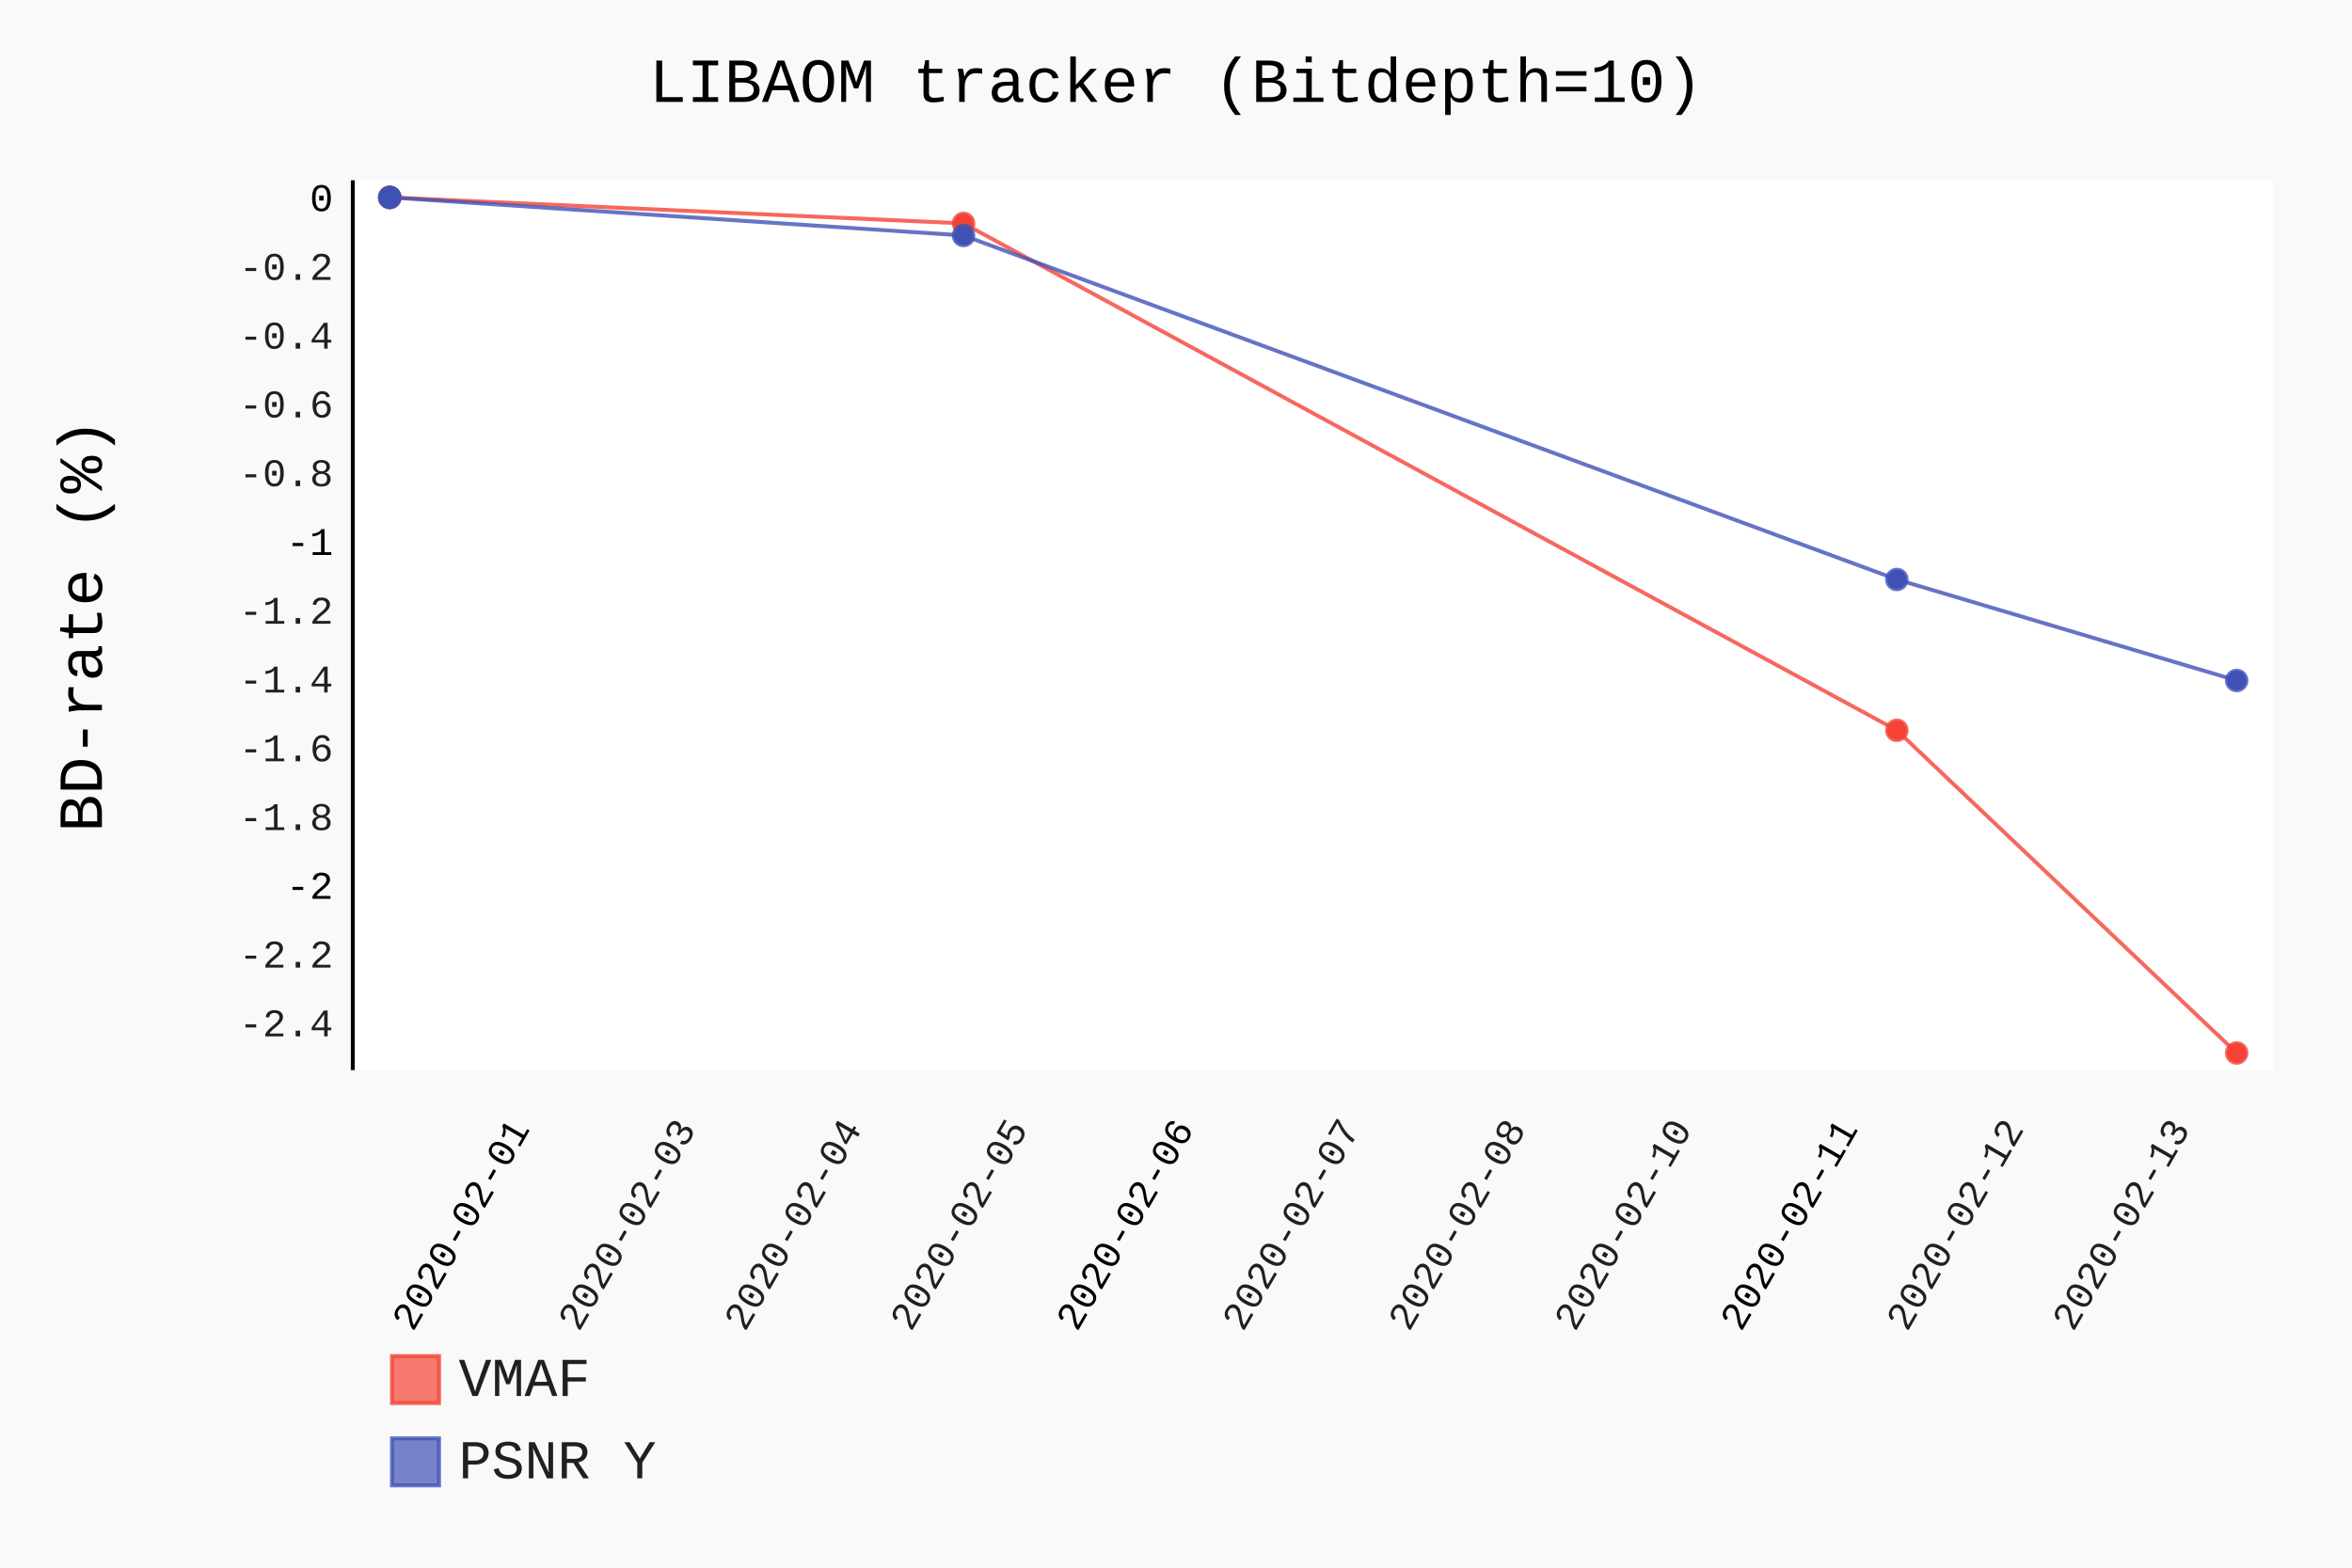
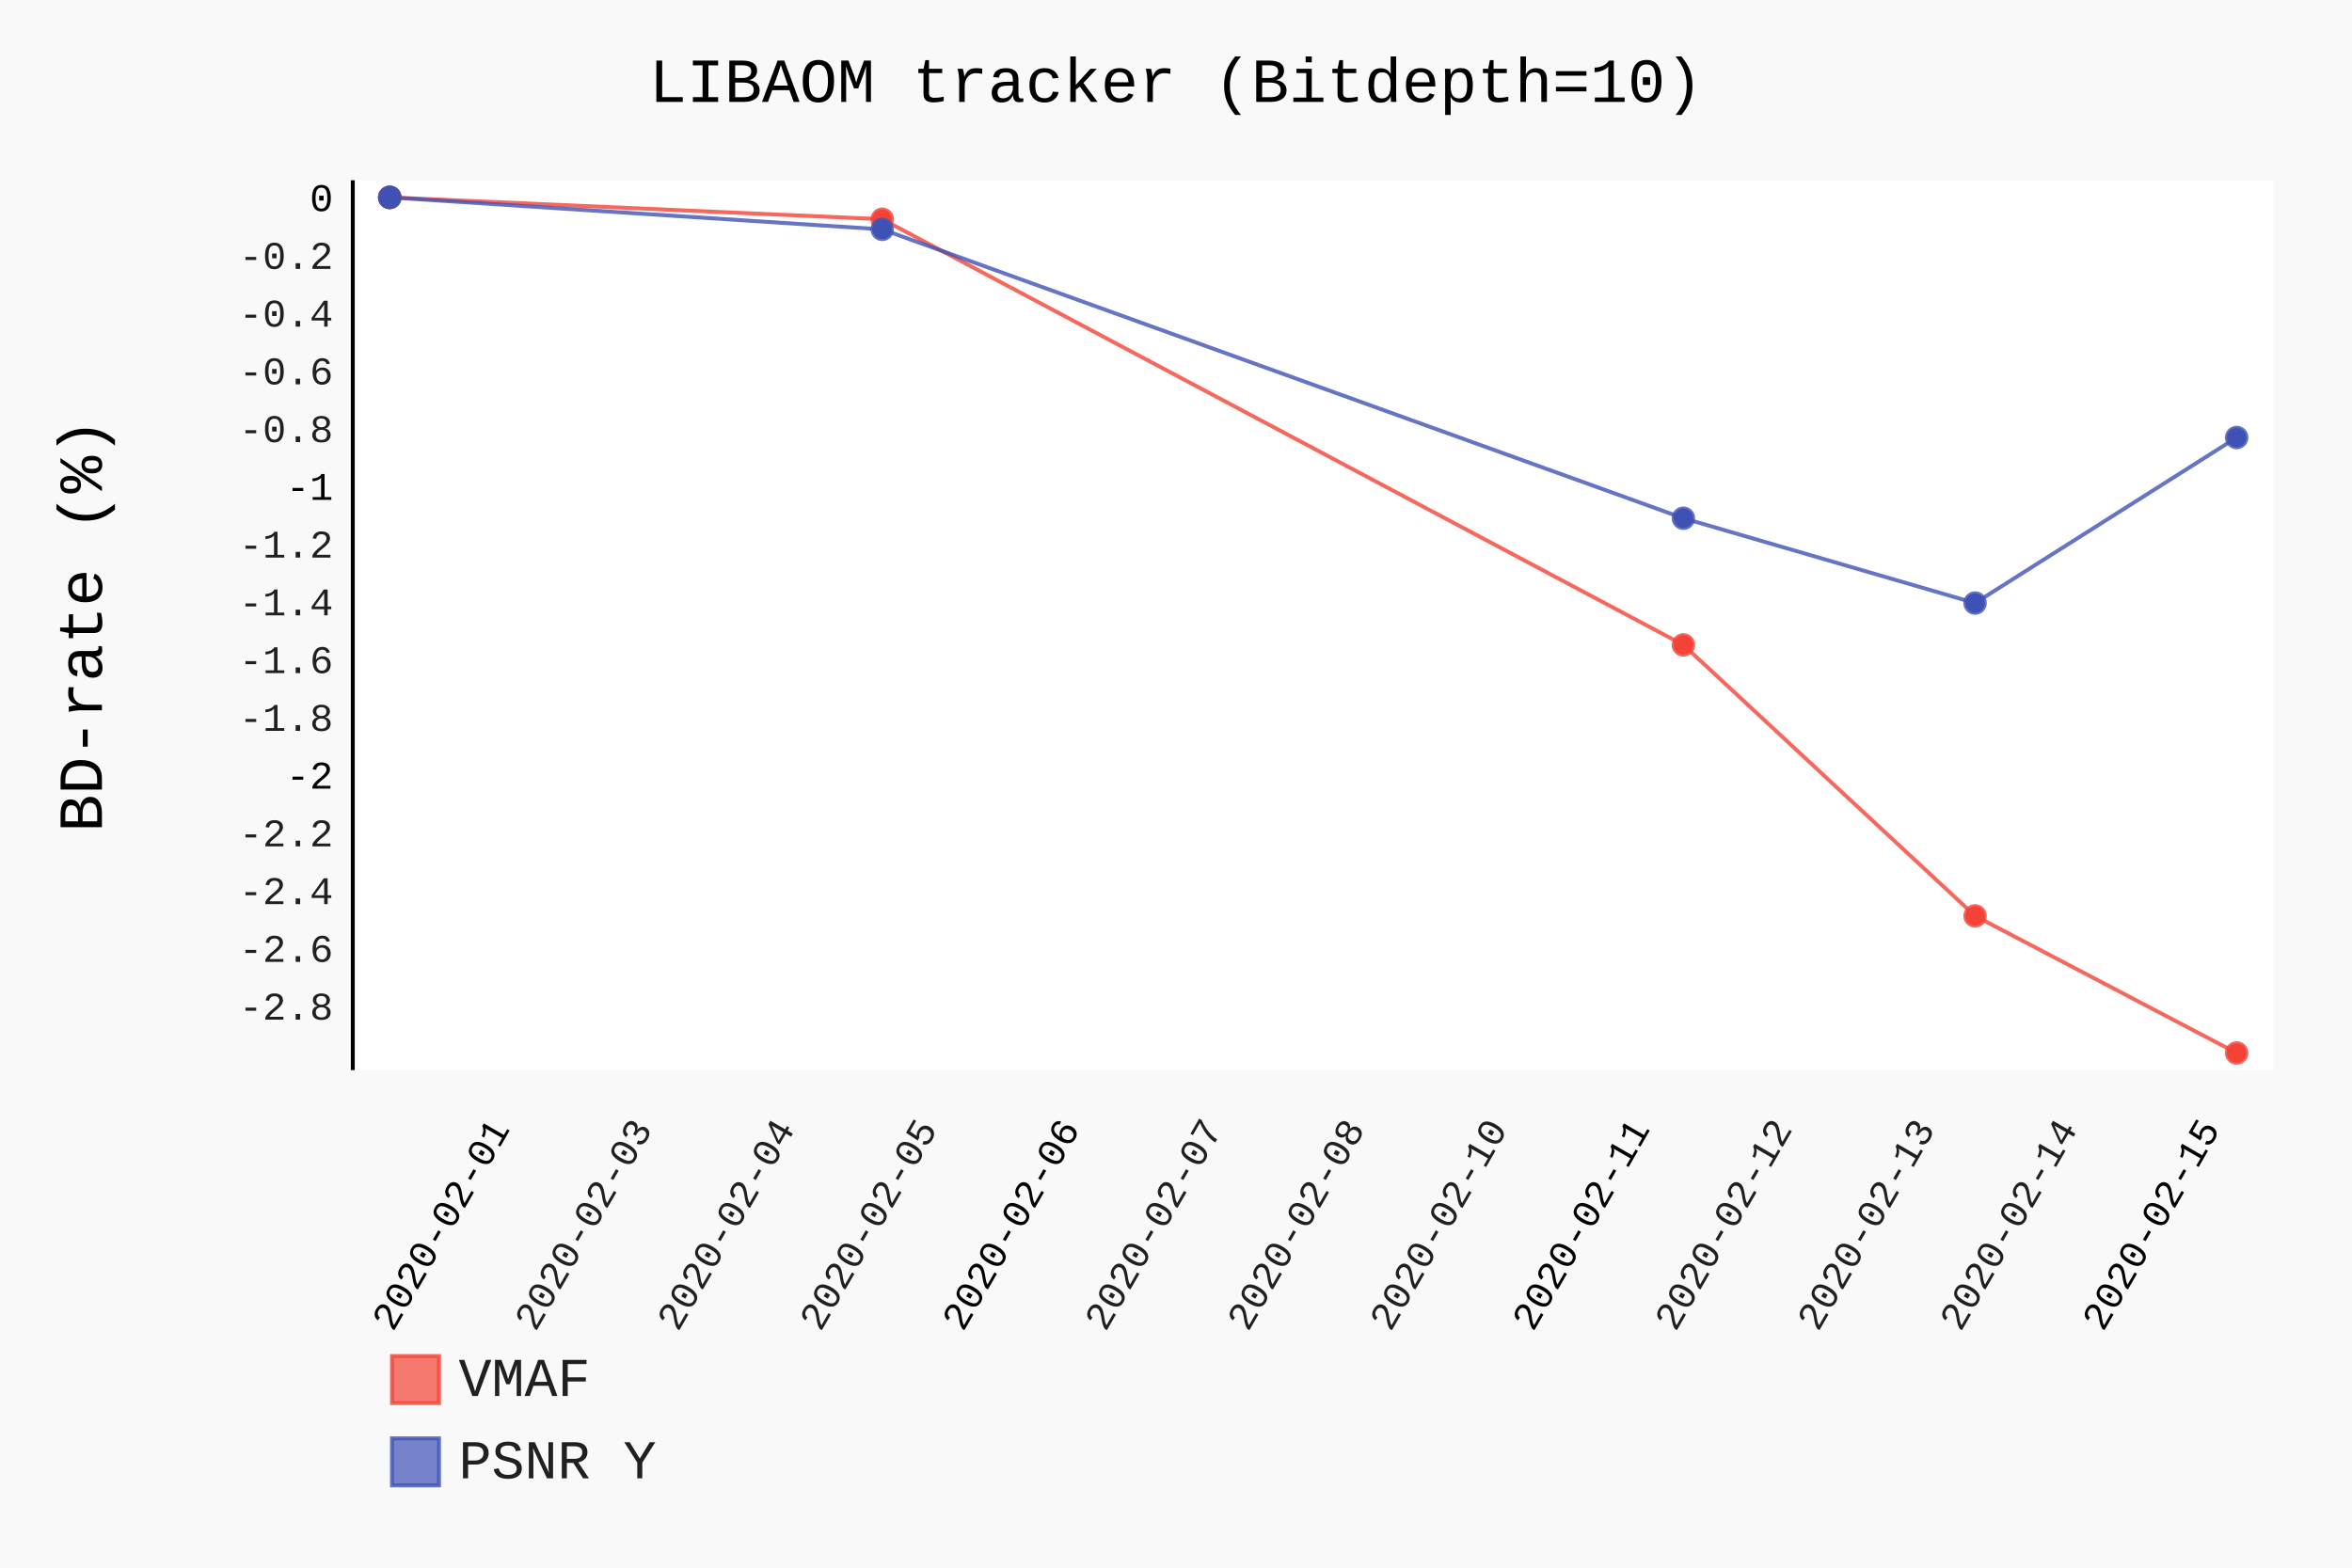
- <svg xmlns="http://www.w3.org/2000/svg" class="pygal-chart" id="chart-eb4e1cbd-3475-4710-9ff8-546f0a32d8de" viewBox="0 0 600 400">
+ <svg xmlns="http://www.w3.org/2000/svg" class="pygal-chart" id="chart-7ed46a07-650e-4b49-8f60-fc5c7dfa95fe" viewBox="0 0 600 400">
  <defs>
-     <style type="text/css">#chart-eb4e1cbd-3475-4710-9ff8-546f0a32d8de{-webkit-user-select:none;-webkit-font-smoothing:antialiased;font-family:Consolas,"Liberation Mono",Menlo,Courier,monospace}#chart-eb4e1cbd-3475-4710-9ff8-546f0a32d8de .title{font-family:Consolas,"Liberation Mono",Menlo,Courier,monospace;font-size:16px}#chart-eb4e1cbd-3475-4710-9ff8-546f0a32d8de .legends .legend text{font-family:Consolas,"Liberation Mono",Menlo,Courier,monospace;font-size:14px}#chart-eb4e1cbd-3475-4710-9ff8-546f0a32d8de .axis text{font-family:Consolas,"Liberation Mono",Menlo,Courier,monospace;font-size:10px}#chart-eb4e1cbd-3475-4710-9ff8-546f0a32d8de .axis text.major{font-family:Consolas,"Liberation Mono",Menlo,Courier,monospace;font-size:10px}#chart-eb4e1cbd-3475-4710-9ff8-546f0a32d8de .text-overlay text.value{font-family:Consolas,"Liberation Mono",Menlo,Courier,monospace;font-size:16px}#chart-eb4e1cbd-3475-4710-9ff8-546f0a32d8de .text-overlay text.label{font-family:Consolas,"Liberation Mono",Menlo,Courier,monospace;font-size:10px}#chart-eb4e1cbd-3475-4710-9ff8-546f0a32d8de .tooltip{font-family:Consolas,"Liberation Mono",Menlo,Courier,monospace;font-size:14px}#chart-eb4e1cbd-3475-4710-9ff8-546f0a32d8de text.no_data{font-family:Consolas,"Liberation Mono",Menlo,Courier,monospace;font-size:64px}
- #chart-eb4e1cbd-3475-4710-9ff8-546f0a32d8de{background-color:rgba(249,249,249,1)}#chart-eb4e1cbd-3475-4710-9ff8-546f0a32d8de path,#chart-eb4e1cbd-3475-4710-9ff8-546f0a32d8de line,#chart-eb4e1cbd-3475-4710-9ff8-546f0a32d8de rect,#chart-eb4e1cbd-3475-4710-9ff8-546f0a32d8de circle{-webkit-transition:150ms;-moz-transition:150ms;transition:150ms}#chart-eb4e1cbd-3475-4710-9ff8-546f0a32d8de .graph &gt; .background{fill:rgba(249,249,249,1)}#chart-eb4e1cbd-3475-4710-9ff8-546f0a32d8de .plot &gt; .background{fill:rgba(255,255,255,1)}#chart-eb4e1cbd-3475-4710-9ff8-546f0a32d8de .graph{fill:rgba(0,0,0,.87)}#chart-eb4e1cbd-3475-4710-9ff8-546f0a32d8de text.no_data{fill:rgba(0,0,0,1)}#chart-eb4e1cbd-3475-4710-9ff8-546f0a32d8de .title{fill:rgba(0,0,0,1)}#chart-eb4e1cbd-3475-4710-9ff8-546f0a32d8de .legends .legend text{fill:rgba(0,0,0,.87)}#chart-eb4e1cbd-3475-4710-9ff8-546f0a32d8de .legends .legend:hover text{fill:rgba(0,0,0,1)}#chart-eb4e1cbd-3475-4710-9ff8-546f0a32d8de .axis .line{stroke:rgba(0,0,0,1)}#chart-eb4e1cbd-3475-4710-9ff8-546f0a32d8de .axis .guide.line{stroke:rgba(0,0,0,.54)}#chart-eb4e1cbd-3475-4710-9ff8-546f0a32d8de .axis .major.line{stroke:rgba(0,0,0,.87)}#chart-eb4e1cbd-3475-4710-9ff8-546f0a32d8de .axis text.major{fill:rgba(0,0,0,1)}#chart-eb4e1cbd-3475-4710-9ff8-546f0a32d8de .axis.y .guides:hover .guide.line,#chart-eb4e1cbd-3475-4710-9ff8-546f0a32d8de .line-graph .axis.x .guides:hover .guide.line,#chart-eb4e1cbd-3475-4710-9ff8-546f0a32d8de .stackedline-graph .axis.x .guides:hover .guide.line,#chart-eb4e1cbd-3475-4710-9ff8-546f0a32d8de .xy-graph .axis.x .guides:hover .guide.line{stroke:rgba(0,0,0,1)}#chart-eb4e1cbd-3475-4710-9ff8-546f0a32d8de .axis .guides:hover text{fill:rgba(0,0,0,1)}#chart-eb4e1cbd-3475-4710-9ff8-546f0a32d8de .reactive{fill-opacity:.7;stroke-opacity:.8}#chart-eb4e1cbd-3475-4710-9ff8-546f0a32d8de .ci{stroke:rgba(0,0,0,.87)}#chart-eb4e1cbd-3475-4710-9ff8-546f0a32d8de .reactive.active,#chart-eb4e1cbd-3475-4710-9ff8-546f0a32d8de .active .reactive{fill-opacity:.8;stroke-opacity:.9;stroke-width:4}#chart-eb4e1cbd-3475-4710-9ff8-546f0a32d8de .ci .reactive.active{stroke-width:1.5}#chart-eb4e1cbd-3475-4710-9ff8-546f0a32d8de .series text{fill:rgba(0,0,0,1)}#chart-eb4e1cbd-3475-4710-9ff8-546f0a32d8de .tooltip rect{fill:rgba(255,255,255,1);stroke:rgba(0,0,0,1);-webkit-transition:opacity 150ms;-moz-transition:opacity 150ms;transition:opacity 150ms}#chart-eb4e1cbd-3475-4710-9ff8-546f0a32d8de .tooltip .label{fill:rgba(0,0,0,.87)}#chart-eb4e1cbd-3475-4710-9ff8-546f0a32d8de .tooltip .label{fill:rgba(0,0,0,.87)}#chart-eb4e1cbd-3475-4710-9ff8-546f0a32d8de .tooltip .legend{font-size:.8em;fill:rgba(0,0,0,.54)}#chart-eb4e1cbd-3475-4710-9ff8-546f0a32d8de .tooltip .x_label{font-size:.6em;fill:rgba(0,0,0,1)}#chart-eb4e1cbd-3475-4710-9ff8-546f0a32d8de .tooltip .xlink{font-size:.5em;text-decoration:underline}#chart-eb4e1cbd-3475-4710-9ff8-546f0a32d8de .tooltip .value{font-size:1.5em}#chart-eb4e1cbd-3475-4710-9ff8-546f0a32d8de .bound{font-size:.5em}#chart-eb4e1cbd-3475-4710-9ff8-546f0a32d8de .max-value{font-size:.75em;fill:rgba(0,0,0,.54)}#chart-eb4e1cbd-3475-4710-9ff8-546f0a32d8de .map-element{fill:rgba(255,255,255,1);stroke:rgba(0,0,0,.54) !important}#chart-eb4e1cbd-3475-4710-9ff8-546f0a32d8de .map-element .reactive{fill-opacity:inherit;stroke-opacity:inherit}#chart-eb4e1cbd-3475-4710-9ff8-546f0a32d8de .color-0,#chart-eb4e1cbd-3475-4710-9ff8-546f0a32d8de .color-0 a:visited{stroke:#F44336;fill:#F44336}#chart-eb4e1cbd-3475-4710-9ff8-546f0a32d8de .color-1,#chart-eb4e1cbd-3475-4710-9ff8-546f0a32d8de .color-1 a:visited{stroke:#3F51B5;fill:#3F51B5}#chart-eb4e1cbd-3475-4710-9ff8-546f0a32d8de .text-overlay .color-0 text{fill:black}#chart-eb4e1cbd-3475-4710-9ff8-546f0a32d8de .text-overlay .color-1 text{fill:black}
- #chart-eb4e1cbd-3475-4710-9ff8-546f0a32d8de text.no_data{text-anchor:middle}#chart-eb4e1cbd-3475-4710-9ff8-546f0a32d8de .guide.line{fill:none}#chart-eb4e1cbd-3475-4710-9ff8-546f0a32d8de .centered{text-anchor:middle}#chart-eb4e1cbd-3475-4710-9ff8-546f0a32d8de .title{text-anchor:middle}#chart-eb4e1cbd-3475-4710-9ff8-546f0a32d8de .legends .legend text{fill-opacity:1}#chart-eb4e1cbd-3475-4710-9ff8-546f0a32d8de .axis.x text{text-anchor:middle}#chart-eb4e1cbd-3475-4710-9ff8-546f0a32d8de .axis.x:not(.web) text[transform]{text-anchor:start}#chart-eb4e1cbd-3475-4710-9ff8-546f0a32d8de .axis.x:not(.web) text[transform].backwards{text-anchor:end}#chart-eb4e1cbd-3475-4710-9ff8-546f0a32d8de .axis.y text{text-anchor:end}#chart-eb4e1cbd-3475-4710-9ff8-546f0a32d8de .axis.y text[transform].backwards{text-anchor:start}#chart-eb4e1cbd-3475-4710-9ff8-546f0a32d8de .axis.y2 text{text-anchor:start}#chart-eb4e1cbd-3475-4710-9ff8-546f0a32d8de .axis.y2 text[transform].backwards{text-anchor:end}#chart-eb4e1cbd-3475-4710-9ff8-546f0a32d8de .axis .guide.line{stroke-dasharray:4,4}#chart-eb4e1cbd-3475-4710-9ff8-546f0a32d8de .axis .major.guide.line{stroke-dasharray:6,6}#chart-eb4e1cbd-3475-4710-9ff8-546f0a32d8de .horizontal .axis.y .guide.line,#chart-eb4e1cbd-3475-4710-9ff8-546f0a32d8de .horizontal .axis.y2 .guide.line,#chart-eb4e1cbd-3475-4710-9ff8-546f0a32d8de .vertical .axis.x .guide.line{opacity:0}#chart-eb4e1cbd-3475-4710-9ff8-546f0a32d8de .horizontal .axis.always_show .guide.line,#chart-eb4e1cbd-3475-4710-9ff8-546f0a32d8de .vertical .axis.always_show .guide.line{opacity:1 !important}#chart-eb4e1cbd-3475-4710-9ff8-546f0a32d8de .axis.y .guides:hover .guide.line,#chart-eb4e1cbd-3475-4710-9ff8-546f0a32d8de .axis.y2 .guides:hover .guide.line,#chart-eb4e1cbd-3475-4710-9ff8-546f0a32d8de .axis.x .guides:hover .guide.line{opacity:1}#chart-eb4e1cbd-3475-4710-9ff8-546f0a32d8de .axis .guides:hover text{opacity:1}#chart-eb4e1cbd-3475-4710-9ff8-546f0a32d8de .nofill{fill:none}#chart-eb4e1cbd-3475-4710-9ff8-546f0a32d8de .subtle-fill{fill-opacity:.2}#chart-eb4e1cbd-3475-4710-9ff8-546f0a32d8de .dot{stroke-width:1px;fill-opacity:1}#chart-eb4e1cbd-3475-4710-9ff8-546f0a32d8de .dot.active{stroke-width:5px}#chart-eb4e1cbd-3475-4710-9ff8-546f0a32d8de .dot.negative{fill:transparent}#chart-eb4e1cbd-3475-4710-9ff8-546f0a32d8de text,#chart-eb4e1cbd-3475-4710-9ff8-546f0a32d8de tspan{stroke:none !important}#chart-eb4e1cbd-3475-4710-9ff8-546f0a32d8de .series text.active{opacity:1}#chart-eb4e1cbd-3475-4710-9ff8-546f0a32d8de .tooltip rect{fill-opacity:.95;stroke-width:.5}#chart-eb4e1cbd-3475-4710-9ff8-546f0a32d8de .tooltip text{fill-opacity:1}#chart-eb4e1cbd-3475-4710-9ff8-546f0a32d8de .showable{visibility:hidden}#chart-eb4e1cbd-3475-4710-9ff8-546f0a32d8de .showable.shown{visibility:visible}#chart-eb4e1cbd-3475-4710-9ff8-546f0a32d8de .gauge-background{fill:rgba(229,229,229,1);stroke:none}#chart-eb4e1cbd-3475-4710-9ff8-546f0a32d8de .bg-lines{stroke:rgba(249,249,249,1);stroke-width:2px}</style>
+     <style type="text/css">#chart-7ed46a07-650e-4b49-8f60-fc5c7dfa95fe{-webkit-user-select:none;-webkit-font-smoothing:antialiased;font-family:Consolas,"Liberation Mono",Menlo,Courier,monospace}#chart-7ed46a07-650e-4b49-8f60-fc5c7dfa95fe .title{font-family:Consolas,"Liberation Mono",Menlo,Courier,monospace;font-size:16px}#chart-7ed46a07-650e-4b49-8f60-fc5c7dfa95fe .legends .legend text{font-family:Consolas,"Liberation Mono",Menlo,Courier,monospace;font-size:14px}#chart-7ed46a07-650e-4b49-8f60-fc5c7dfa95fe .axis text{font-family:Consolas,"Liberation Mono",Menlo,Courier,monospace;font-size:10px}#chart-7ed46a07-650e-4b49-8f60-fc5c7dfa95fe .axis text.major{font-family:Consolas,"Liberation Mono",Menlo,Courier,monospace;font-size:10px}#chart-7ed46a07-650e-4b49-8f60-fc5c7dfa95fe .text-overlay text.value{font-family:Consolas,"Liberation Mono",Menlo,Courier,monospace;font-size:16px}#chart-7ed46a07-650e-4b49-8f60-fc5c7dfa95fe .text-overlay text.label{font-family:Consolas,"Liberation Mono",Menlo,Courier,monospace;font-size:10px}#chart-7ed46a07-650e-4b49-8f60-fc5c7dfa95fe .tooltip{font-family:Consolas,"Liberation Mono",Menlo,Courier,monospace;font-size:14px}#chart-7ed46a07-650e-4b49-8f60-fc5c7dfa95fe text.no_data{font-family:Consolas,"Liberation Mono",Menlo,Courier,monospace;font-size:64px}
+ #chart-7ed46a07-650e-4b49-8f60-fc5c7dfa95fe{background-color:rgba(249,249,249,1)}#chart-7ed46a07-650e-4b49-8f60-fc5c7dfa95fe path,#chart-7ed46a07-650e-4b49-8f60-fc5c7dfa95fe line,#chart-7ed46a07-650e-4b49-8f60-fc5c7dfa95fe rect,#chart-7ed46a07-650e-4b49-8f60-fc5c7dfa95fe circle{-webkit-transition:150ms;-moz-transition:150ms;transition:150ms}#chart-7ed46a07-650e-4b49-8f60-fc5c7dfa95fe .graph &gt; .background{fill:rgba(249,249,249,1)}#chart-7ed46a07-650e-4b49-8f60-fc5c7dfa95fe .plot &gt; .background{fill:rgba(255,255,255,1)}#chart-7ed46a07-650e-4b49-8f60-fc5c7dfa95fe .graph{fill:rgba(0,0,0,.87)}#chart-7ed46a07-650e-4b49-8f60-fc5c7dfa95fe text.no_data{fill:rgba(0,0,0,1)}#chart-7ed46a07-650e-4b49-8f60-fc5c7dfa95fe .title{fill:rgba(0,0,0,1)}#chart-7ed46a07-650e-4b49-8f60-fc5c7dfa95fe .legends .legend text{fill:rgba(0,0,0,.87)}#chart-7ed46a07-650e-4b49-8f60-fc5c7dfa95fe .legends .legend:hover text{fill:rgba(0,0,0,1)}#chart-7ed46a07-650e-4b49-8f60-fc5c7dfa95fe .axis .line{stroke:rgba(0,0,0,1)}#chart-7ed46a07-650e-4b49-8f60-fc5c7dfa95fe .axis .guide.line{stroke:rgba(0,0,0,.54)}#chart-7ed46a07-650e-4b49-8f60-fc5c7dfa95fe .axis .major.line{stroke:rgba(0,0,0,.87)}#chart-7ed46a07-650e-4b49-8f60-fc5c7dfa95fe .axis text.major{fill:rgba(0,0,0,1)}#chart-7ed46a07-650e-4b49-8f60-fc5c7dfa95fe .axis.y .guides:hover .guide.line,#chart-7ed46a07-650e-4b49-8f60-fc5c7dfa95fe .line-graph .axis.x .guides:hover .guide.line,#chart-7ed46a07-650e-4b49-8f60-fc5c7dfa95fe .stackedline-graph .axis.x .guides:hover .guide.line,#chart-7ed46a07-650e-4b49-8f60-fc5c7dfa95fe .xy-graph .axis.x .guides:hover .guide.line{stroke:rgba(0,0,0,1)}#chart-7ed46a07-650e-4b49-8f60-fc5c7dfa95fe .axis .guides:hover text{fill:rgba(0,0,0,1)}#chart-7ed46a07-650e-4b49-8f60-fc5c7dfa95fe .reactive{fill-opacity:.7;stroke-opacity:.8}#chart-7ed46a07-650e-4b49-8f60-fc5c7dfa95fe .ci{stroke:rgba(0,0,0,.87)}#chart-7ed46a07-650e-4b49-8f60-fc5c7dfa95fe .reactive.active,#chart-7ed46a07-650e-4b49-8f60-fc5c7dfa95fe .active .reactive{fill-opacity:.8;stroke-opacity:.9;stroke-width:4}#chart-7ed46a07-650e-4b49-8f60-fc5c7dfa95fe .ci .reactive.active{stroke-width:1.5}#chart-7ed46a07-650e-4b49-8f60-fc5c7dfa95fe .series text{fill:rgba(0,0,0,1)}#chart-7ed46a07-650e-4b49-8f60-fc5c7dfa95fe .tooltip rect{fill:rgba(255,255,255,1);stroke:rgba(0,0,0,1);-webkit-transition:opacity 150ms;-moz-transition:opacity 150ms;transition:opacity 150ms}#chart-7ed46a07-650e-4b49-8f60-fc5c7dfa95fe .tooltip .label{fill:rgba(0,0,0,.87)}#chart-7ed46a07-650e-4b49-8f60-fc5c7dfa95fe .tooltip .label{fill:rgba(0,0,0,.87)}#chart-7ed46a07-650e-4b49-8f60-fc5c7dfa95fe .tooltip .legend{font-size:.8em;fill:rgba(0,0,0,.54)}#chart-7ed46a07-650e-4b49-8f60-fc5c7dfa95fe .tooltip .x_label{font-size:.6em;fill:rgba(0,0,0,1)}#chart-7ed46a07-650e-4b49-8f60-fc5c7dfa95fe .tooltip .xlink{font-size:.5em;text-decoration:underline}#chart-7ed46a07-650e-4b49-8f60-fc5c7dfa95fe .tooltip .value{font-size:1.5em}#chart-7ed46a07-650e-4b49-8f60-fc5c7dfa95fe .bound{font-size:.5em}#chart-7ed46a07-650e-4b49-8f60-fc5c7dfa95fe .max-value{font-size:.75em;fill:rgba(0,0,0,.54)}#chart-7ed46a07-650e-4b49-8f60-fc5c7dfa95fe .map-element{fill:rgba(255,255,255,1);stroke:rgba(0,0,0,.54) !important}#chart-7ed46a07-650e-4b49-8f60-fc5c7dfa95fe .map-element .reactive{fill-opacity:inherit;stroke-opacity:inherit}#chart-7ed46a07-650e-4b49-8f60-fc5c7dfa95fe .color-0,#chart-7ed46a07-650e-4b49-8f60-fc5c7dfa95fe .color-0 a:visited{stroke:#F44336;fill:#F44336}#chart-7ed46a07-650e-4b49-8f60-fc5c7dfa95fe .color-1,#chart-7ed46a07-650e-4b49-8f60-fc5c7dfa95fe .color-1 a:visited{stroke:#3F51B5;fill:#3F51B5}#chart-7ed46a07-650e-4b49-8f60-fc5c7dfa95fe .text-overlay .color-0 text{fill:black}#chart-7ed46a07-650e-4b49-8f60-fc5c7dfa95fe .text-overlay .color-1 text{fill:black}
+ #chart-7ed46a07-650e-4b49-8f60-fc5c7dfa95fe text.no_data{text-anchor:middle}#chart-7ed46a07-650e-4b49-8f60-fc5c7dfa95fe .guide.line{fill:none}#chart-7ed46a07-650e-4b49-8f60-fc5c7dfa95fe .centered{text-anchor:middle}#chart-7ed46a07-650e-4b49-8f60-fc5c7dfa95fe .title{text-anchor:middle}#chart-7ed46a07-650e-4b49-8f60-fc5c7dfa95fe .legends .legend text{fill-opacity:1}#chart-7ed46a07-650e-4b49-8f60-fc5c7dfa95fe .axis.x text{text-anchor:middle}#chart-7ed46a07-650e-4b49-8f60-fc5c7dfa95fe .axis.x:not(.web) text[transform]{text-anchor:start}#chart-7ed46a07-650e-4b49-8f60-fc5c7dfa95fe .axis.x:not(.web) text[transform].backwards{text-anchor:end}#chart-7ed46a07-650e-4b49-8f60-fc5c7dfa95fe .axis.y text{text-anchor:end}#chart-7ed46a07-650e-4b49-8f60-fc5c7dfa95fe .axis.y text[transform].backwards{text-anchor:start}#chart-7ed46a07-650e-4b49-8f60-fc5c7dfa95fe .axis.y2 text{text-anchor:start}#chart-7ed46a07-650e-4b49-8f60-fc5c7dfa95fe .axis.y2 text[transform].backwards{text-anchor:end}#chart-7ed46a07-650e-4b49-8f60-fc5c7dfa95fe .axis .guide.line{stroke-dasharray:4,4}#chart-7ed46a07-650e-4b49-8f60-fc5c7dfa95fe .axis .major.guide.line{stroke-dasharray:6,6}#chart-7ed46a07-650e-4b49-8f60-fc5c7dfa95fe .horizontal .axis.y .guide.line,#chart-7ed46a07-650e-4b49-8f60-fc5c7dfa95fe .horizontal .axis.y2 .guide.line,#chart-7ed46a07-650e-4b49-8f60-fc5c7dfa95fe .vertical .axis.x .guide.line{opacity:0}#chart-7ed46a07-650e-4b49-8f60-fc5c7dfa95fe .horizontal .axis.always_show .guide.line,#chart-7ed46a07-650e-4b49-8f60-fc5c7dfa95fe .vertical .axis.always_show .guide.line{opacity:1 !important}#chart-7ed46a07-650e-4b49-8f60-fc5c7dfa95fe .axis.y .guides:hover .guide.line,#chart-7ed46a07-650e-4b49-8f60-fc5c7dfa95fe .axis.y2 .guides:hover .guide.line,#chart-7ed46a07-650e-4b49-8f60-fc5c7dfa95fe .axis.x .guides:hover .guide.line{opacity:1}#chart-7ed46a07-650e-4b49-8f60-fc5c7dfa95fe .axis .guides:hover text{opacity:1}#chart-7ed46a07-650e-4b49-8f60-fc5c7dfa95fe .nofill{fill:none}#chart-7ed46a07-650e-4b49-8f60-fc5c7dfa95fe .subtle-fill{fill-opacity:.2}#chart-7ed46a07-650e-4b49-8f60-fc5c7dfa95fe .dot{stroke-width:1px;fill-opacity:1}#chart-7ed46a07-650e-4b49-8f60-fc5c7dfa95fe .dot.active{stroke-width:5px}#chart-7ed46a07-650e-4b49-8f60-fc5c7dfa95fe .dot.negative{fill:transparent}#chart-7ed46a07-650e-4b49-8f60-fc5c7dfa95fe text,#chart-7ed46a07-650e-4b49-8f60-fc5c7dfa95fe tspan{stroke:none !important}#chart-7ed46a07-650e-4b49-8f60-fc5c7dfa95fe .series text.active{opacity:1}#chart-7ed46a07-650e-4b49-8f60-fc5c7dfa95fe .tooltip rect{fill-opacity:.95;stroke-width:.5}#chart-7ed46a07-650e-4b49-8f60-fc5c7dfa95fe .tooltip text{fill-opacity:1}#chart-7ed46a07-650e-4b49-8f60-fc5c7dfa95fe .showable{visibility:hidden}#chart-7ed46a07-650e-4b49-8f60-fc5c7dfa95fe .showable.shown{visibility:visible}#chart-7ed46a07-650e-4b49-8f60-fc5c7dfa95fe .gauge-background{fill:rgba(229,229,229,1);stroke:none}#chart-7ed46a07-650e-4b49-8f60-fc5c7dfa95fe .bg-lines{stroke:rgba(249,249,249,1);stroke-width:2px}</style>
  </defs>
  <g class="graph datetimeline-graph vertical">
    <rect class="background" height="400" width="600" x="0" y="0" />
    <g class="plot" transform="translate(90, 46)">
      <rect class="background" height="227.038" width="490.0" x="0" y="0" />
      <g class="axis y">
        <g class="guides">
-           <text class="" x="-5" y="218.425">-2.4</text>
+           <text class="" x="-5" y="214.154">-2.8</text>
        </g>
        <g class="guides">
-           <text class="" x="-5" y="200.878">-2.2</text>
+           <text class="" x="-5" y="199.419">-2.6</text>
        </g>
        <g class="guides">
-           <text class="major" x="-5" y="183.332">-2</text>
+           <text class="" x="-5" y="184.684">-2.4</text>
        </g>
        <g class="guides">
-           <text class="" x="-5" y="165.785">-1.8</text>
+           <text class="" x="-5" y="169.95">-2.2</text>
        </g>
        <g class="guides">
-           <text class="" x="-5" y="148.238">-1.6</text>
+           <text class="major" x="-5" y="155.215">-2</text>
        </g>
        <g class="guides">
-           <text class="" x="-5" y="130.692">-1.4</text>
+           <text class="" x="-5" y="140.48">-1.8</text>
        </g>
        <g class="guides">
-           <text class="" x="-5" y="113.145">-1.2</text>
+           <text class="" x="-5" y="125.745">-1.6</text>
        </g>
        <g class="guides">
-           <text class="major" x="-5" y="95.599">-1</text>
+           <text class="" x="-5" y="111.01">-1.4</text>
        </g>
        <g class="guides">
-           <text class="" x="-5" y="78.052">-0.8</text>
+           <text class="" x="-5" y="96.275">-1.2</text>
        </g>
        <g class="guides">
-           <text class="" x="-5" y="60.506">-0.6</text>
+           <text class="major" x="-5" y="81.54">-1</text>
        </g>
        <g class="guides">
-           <text class="" x="-5" y="42.959">-0.4</text>
+           <text class="" x="-5" y="66.806">-0.8</text>
        </g>
        <g class="guides">
-           <text class="" x="-5" y="25.413">-0.2</text>
+           <text class="" x="-5" y="52.071">-0.6</text>
+         </g>
+         <g class="guides">
+           <text class="" x="-5" y="37.336">-0.4</text>
+         </g>
+         <g class="guides">
+           <text class="" x="-5" y="22.601">-0.2</text>
        </g>
        <g class="guides">
          <text class="major" x="-5" y="7.866">0</text>
        </g>
      </g>
      <g class="axis x">
        <path class="line" d="M0 0 v227.038" />
        <g class="guides">
-           <path class="major guide line" d="M45.338 0 v227.038" />
-           <text class="major backwards" transform="rotate(300 45.33845 242.0385)" x="45.338" y="242.038">2020-02-01</text>
+           <path class="major guide line" d="M40.252 0 v227.038" />
+           <text class="major backwards" transform="rotate(300 40.25166 242.0385)" x="40.252" y="242.038">2020-02-01</text>
        </g>
        <g class="guides">
-           <path class="guide line" d="M87.691 0 v227.038" />
-           <text class="backwards" transform="rotate(300 87.69149 242.0385)" x="87.691" y="242.038">2020-02-03</text>
+           <path class="guide line" d="M76.606 0 v227.038" />
+           <text class="backwards" transform="rotate(300 76.60613 242.0385)" x="76.606" y="242.038">2020-02-03</text>
        </g>
        <g class="guides">
-           <path class="guide line" d="M130.045 0 v227.038" />
-           <text class="backwards" transform="rotate(300 130.0445 242.0385)" x="130.045" y="242.038">2020-02-04</text>
+           <path class="guide line" d="M112.961 0 v227.038" />
+           <text class="backwards" transform="rotate(300 112.9606 242.0385)" x="112.961" y="242.038">2020-02-04</text>
        </g>
        <g class="guides">
-           <path class="guide line" d="M172.398 0 v227.038" />
-           <text class="backwards" transform="rotate(300 172.3976 242.0385)" x="172.398" y="242.038">2020-02-05</text>
+           <path class="guide line" d="M149.315 0 v227.038" />
+           <text class="backwards" transform="rotate(300 149.3151 242.0385)" x="149.315" y="242.038">2020-02-05</text>
        </g>
        <g class="guides">
-           <path class="major guide line" d="M214.751 0 v227.038" />
-           <text class="major backwards" transform="rotate(300 214.7506 242.0385)" x="214.751" y="242.038">2020-02-06</text>
+           <path class="major guide line" d="M185.67 0 v227.038" />
+           <text class="major backwards" transform="rotate(300 185.6695 242.0385)" x="185.67" y="242.038">2020-02-06</text>
        </g>
        <g class="guides">
-           <path class="guide line" d="M257.104 0 v227.038" />
-           <text class="backwards" transform="rotate(300 257.1037 242.0385)" x="257.104" y="242.038">2020-02-07</text>
+           <path class="guide line" d="M222.024 0 v227.038" />
+           <text class="backwards" transform="rotate(300 222.024 242.0385)" x="222.024" y="242.038">2020-02-07</text>
        </g>
        <g class="guides">
-           <path class="guide line" d="M299.457 0 v227.038" />
-           <text class="backwards" transform="rotate(300 299.4567 242.0385)" x="299.457" y="242.038">2020-02-08</text>
+           <path class="guide line" d="M258.378 0 v227.038" />
+           <text class="backwards" transform="rotate(300 258.3784 242.0385)" x="258.378" y="242.038">2020-02-08</text>
        </g>
        <g class="guides">
-           <path class="guide line" d="M341.81 0 v227.038" />
-           <text class="backwards" transform="rotate(300 341.8097 242.0385)" x="341.81" y="242.038">2020-02-10</text>
+           <path class="guide line" d="M294.733 0 v227.038" />
+           <text class="backwards" transform="rotate(300 294.7329 242.0385)" x="294.733" y="242.038">2020-02-10</text>
        </g>
        <g class="guides">
-           <path class="major guide line" d="M384.163 0 v227.038" />
-           <text class="major backwards" transform="rotate(300 384.1628 242.0385)" x="384.163" y="242.038">2020-02-11</text>
+           <path class="major guide line" d="M331.087 0 v227.038" />
+           <text class="major backwards" transform="rotate(300 331.0874 242.0385)" x="331.087" y="242.038">2020-02-11</text>
        </g>
        <g class="guides">
-           <path class="guide line" d="M426.516 0 v227.038" />
-           <text class="backwards" transform="rotate(300 426.5158 242.0385)" x="426.516" y="242.038">2020-02-12</text>
+           <path class="guide line" d="M367.442 0 v227.038" />
+           <text class="backwards" transform="rotate(300 367.4418 242.0385)" x="367.442" y="242.038">2020-02-12</text>
        </g>
        <g class="guides">
-           <path class="guide line" d="M468.869 0 v227.038" />
-           <text class="backwards" transform="rotate(300 468.8688 242.0385)" x="468.869" y="242.038">2020-02-13</text>
+           <path class="guide line" d="M403.796 0 v227.038" />
+           <text class="backwards" transform="rotate(300 403.7963 242.0385)" x="403.796" y="242.038">2020-02-13</text>
+         </g>
+         <g class="guides">
+           <path class="guide line" d="M440.151 0 v227.038" />
+           <text class="backwards" transform="rotate(300 440.1508 242.0385)" x="440.151" y="242.038">2020-02-14</text>
+         </g>
+         <g class="guides">
+           <path class="major guide line" d="M476.505 0 v227.038" />
+           <text class="major backwards" transform="rotate(300 476.5052 242.0385)" x="476.505" y="242.038">2020-02-15</text>
        </g>
      </g>
      <g class="series serie-0 color-0">
-         <path class="line reactive nofill" d="M9.423 4.366 L9.423 4.366 155.795 10.999 393.891 140.342 480.577 222.672" />
+         <path class="line reactive nofill" d="M9.423 4.366 L9.423 4.366 135.064 9.936 339.438 118.553 413.846 187.691 480.577 222.672" />
      </g>
      <g class="series serie-1 color-1">
-         <path class="line reactive nofill" d="M9.423 4.366 L9.423 4.366 155.795 14.083 393.891 101.853 480.577 127.628" />
+         <path class="line reactive nofill" d="M9.423 4.366 L9.423 4.366 135.064 12.526 339.438 86.231 413.846 107.876 480.577 65.633" />
      </g>
    </g>
    <g class="titles">
      <text class="title plot_title" x="300.0" y="26">LIBAOM tracker (Bitdepth=10)</text>
      <text class="title" transform="rotate(-90 0 159.5192)" x="0" y="185.519">BD-rate (%)</text>
    </g>
    <g class="plot overlay" transform="translate(90, 46)">
      <g class="series serie-0 color-0">
        <g class="dots">
          <circle class="dot reactive tooltip-trigger" cx="9.423" cy="4.366" r="2.5" />
        </g>
        <g class="dots">
          <circle class="dot reactive tooltip-trigger" cx="9.423" cy="4.366" r="2.5" />
        </g>
        <g class="dots">
-           <circle class="dot reactive tooltip-trigger" cx="155.795" cy="10.999" r="2.5" />
+           <circle class="dot reactive tooltip-trigger" cx="135.064" cy="9.936" r="2.5" />
        </g>
        <g class="dots">
-           <circle class="dot reactive tooltip-trigger" cx="393.891" cy="140.342" r="2.5" />
+           <circle class="dot reactive tooltip-trigger" cx="339.438" cy="118.553" r="2.5" />
+         </g>
+         <g class="dots">
+           <circle class="dot reactive tooltip-trigger" cx="413.846" cy="187.691" r="2.5" />
        </g>
        <g class="dots">
          <circle class="dot reactive tooltip-trigger" cx="480.577" cy="222.672" r="2.5" />
        </g>
      </g>
      <g class="series serie-1 color-1">
        <g class="dots">
          <circle class="dot reactive tooltip-trigger" cx="9.423" cy="4.366" r="2.5" />
        </g>
        <g class="dots">
          <circle class="dot reactive tooltip-trigger" cx="9.423" cy="4.366" r="2.5" />
        </g>
        <g class="dots">
-           <circle class="dot reactive tooltip-trigger" cx="155.795" cy="14.083" r="2.5" />
+           <circle class="dot reactive tooltip-trigger" cx="135.064" cy="12.526" r="2.5" />
        </g>
        <g class="dots">
-           <circle class="dot reactive tooltip-trigger" cx="393.891" cy="101.853" r="2.5" />
+           <circle class="dot reactive tooltip-trigger" cx="339.438" cy="86.231" r="2.5" />
        </g>
        <g class="dots">
-           <circle class="dot reactive tooltip-trigger" cx="480.577" cy="127.628" r="2.5" />
+           <circle class="dot reactive tooltip-trigger" cx="413.846" cy="107.876" r="2.5" />
+         </g>
+         <g class="dots">
+           <circle class="dot reactive tooltip-trigger" cx="480.577" cy="65.633" r="2.5" />
        </g>
      </g>
    </g>
    <g class="plot text-overlay" transform="translate(90, 46)">
      <g class="series serie-0 color-0" />
      <g class="series serie-1 color-1" />
    </g>
    <g class="plot tooltip-overlay" transform="translate(90, 46)">
      <g class="tooltip" style="opacity: 0" transform="translate(0 0)">
        <rect class="tooltip-box" height="0" rx="0" ry="0" width="0" />
        <g class="text" />
      </g>
    </g>
    <g class="legends" transform="translate(100, 345)">
      <g class="legend reactive activate-serie" id="activate-serie-0">
        <rect class="color-0 reactive" height="12" width="12" x="0.0" y="1.0" />
        <text x="17.0" y="11.2">VMAF</text>
      </g>
      <g class="legend reactive activate-serie" id="activate-serie-1">
        <rect class="color-1 reactive" height="12" width="12" x="0.0" y="22.0" />
        <text x="17.0" y="32.2">PSNR Y</text>
      </g>
    </g>
  </g>
</svg>
